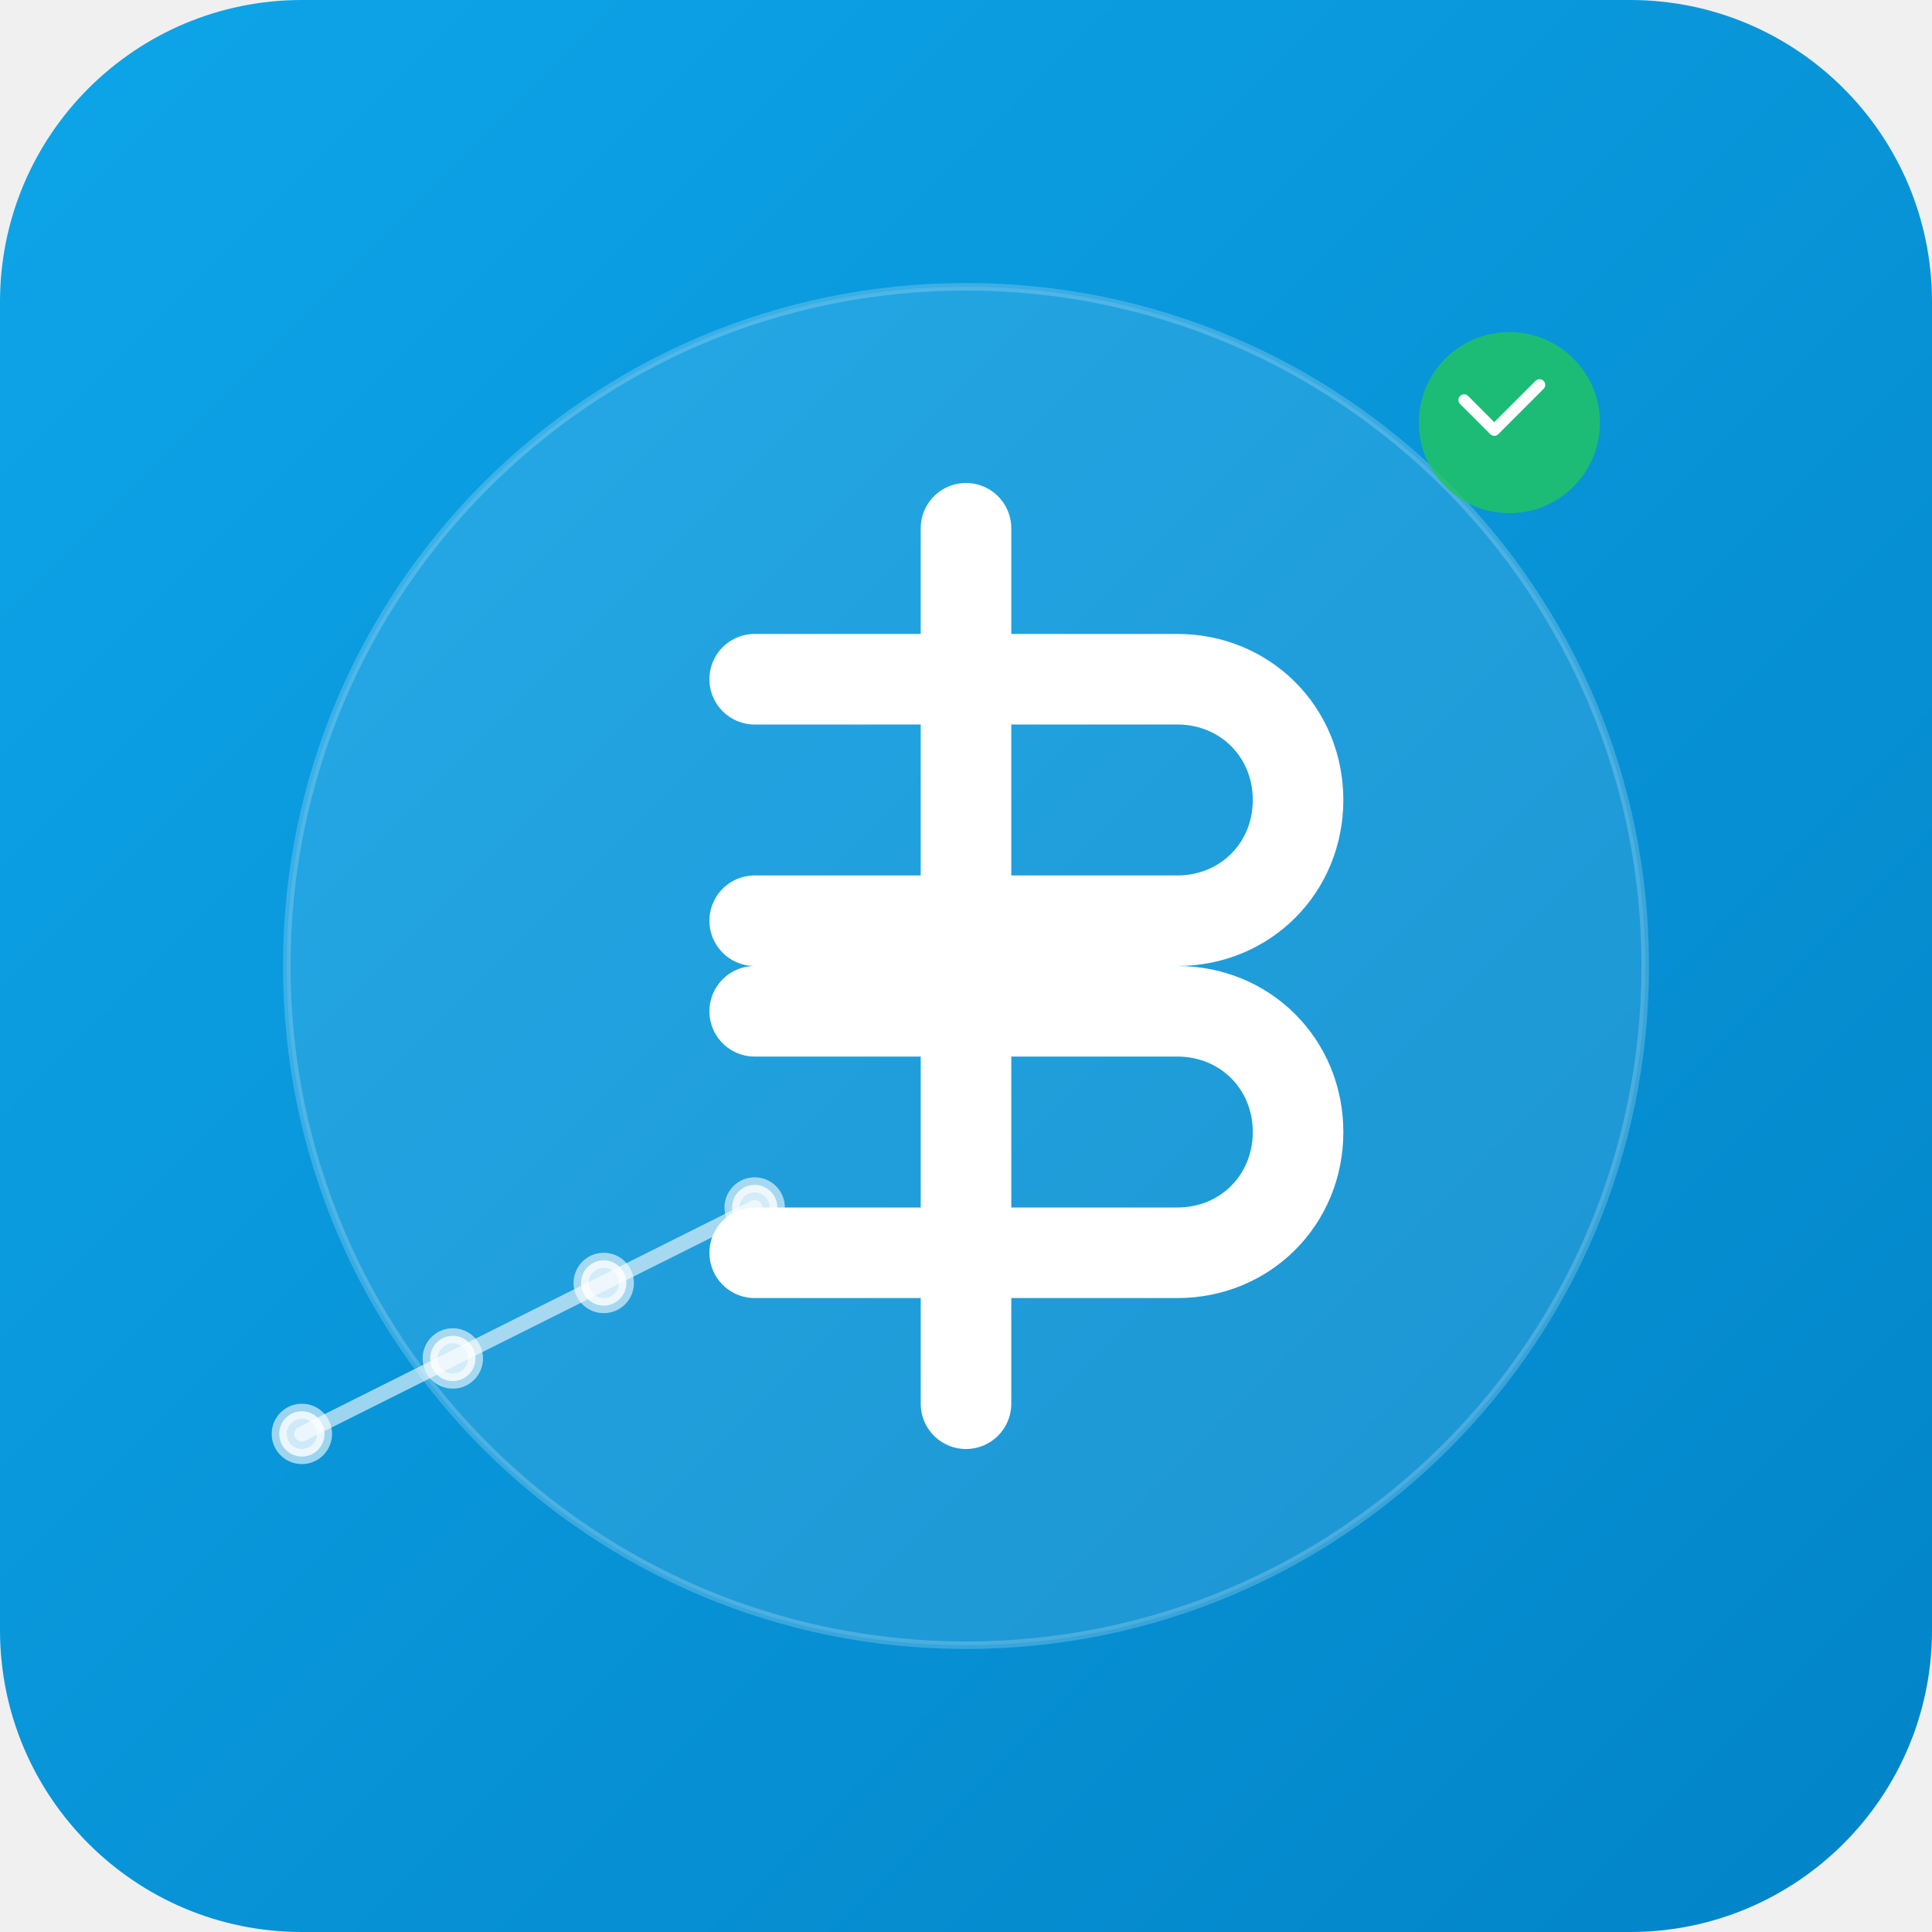
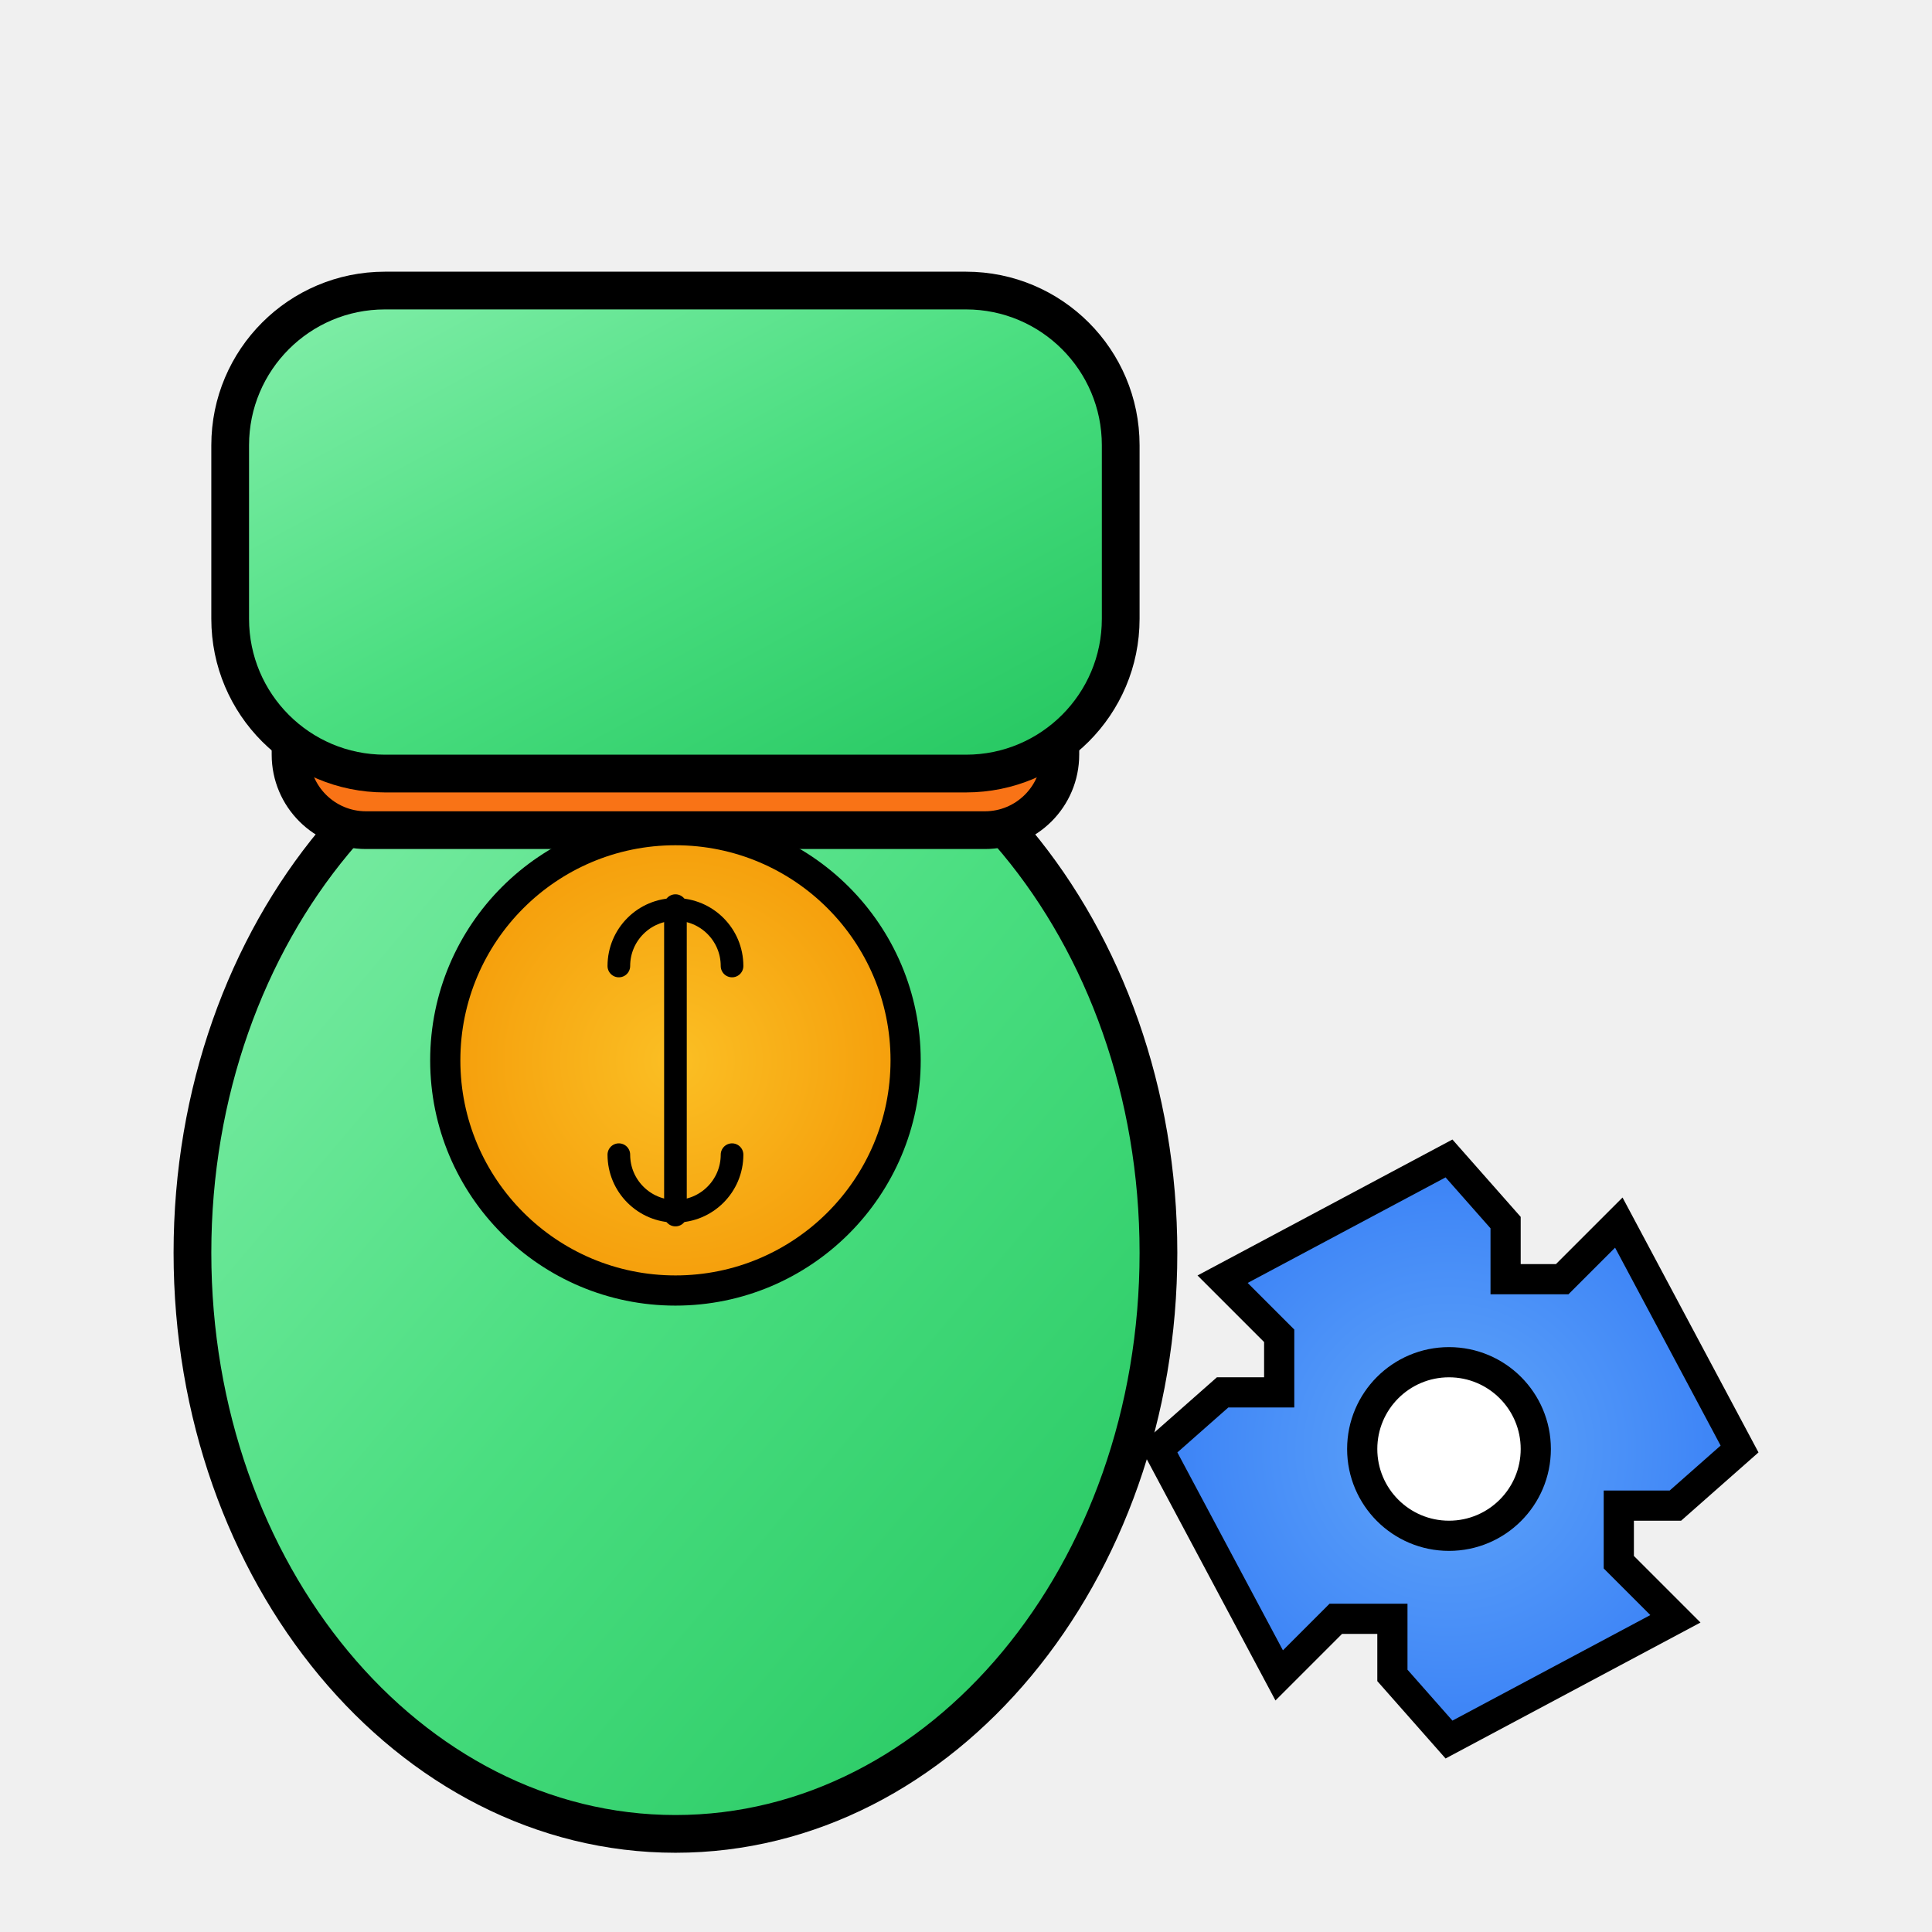
<svg xmlns="http://www.w3.org/2000/svg" width="512" height="512" viewBox="0 0 512 512" fill="none">
  <defs>
-     <linearGradient id="bgGradient" x1="0%" y1="0%" x2="100%" y2="100%">
-       <stop offset="0%" style="stop-color:#0ea5e9;stop-opacity:1" />
-       <stop offset="100%" style="stop-color:#0284c7;stop-opacity:1" />
+     <linearGradient id="bagGradient" x1="0%" y1="0%" x2="100%" y2="100%">
+       <stop offset="0%" style="stop-color:#86efac" />
+       <stop offset="50%" style="stop-color:#4ade80" />
+       <stop offset="100%" style="stop-color:#22c55e" />
    </linearGradient>
+     <radialGradient id="coinGradient" cx="50%" cy="50%" r="50%">
+       <stop offset="0%" style="stop-color:#fbbf24" />
+       <stop offset="100%" style="stop-color:#f59e0b" />
+     </radialGradient>
+     <radialGradient id="gearGradient" cx="50%" cy="50%" r="50%">
+       <stop offset="0%" style="stop-color:#60a5fa" />
+       <stop offset="100%" style="stop-color:#3b82f6" />
+     </radialGradient>
  </defs>
-   <rect width="512" height="512" rx="80" fill="url(#bgGradient)" />
-   <circle cx="256" cy="256" r="180" fill="rgba(255,255,255,0.1)" stroke="rgba(255,255,255,0.2)" stroke-width="2" />
-   <g stroke="white" stroke-width="24" stroke-linecap="round" stroke-linejoin="round" fill="none">
-     <line x1="256" y1="140" x2="256" y2="372" />
-     <path d="M200 180 L312 180 C330 180 344 194 344 212 C344 230 330 244 312 244 L200 244" />
-     <path d="M200 268 L312 268 C330 268 344 282 344 300 C344 318 330 332 312 332 L200 332" />
-   </g>
-   <circle cx="400" cy="112" r="24" fill="rgba(34,197,94,0.8)" />
-   <path d="M388 106 L396 114 L408 102" stroke="white" stroke-width="3" stroke-linecap="round" stroke-linejoin="round" fill="none" />
-   <g stroke="rgba(255,255,255,0.6)" stroke-width="4" stroke-linecap="round" fill="none">
-     <path d="M80 380 L120 360 L160 340 L200 320" />
-     <circle cx="80" cy="380" r="6" fill="rgba(255,255,255,0.8)" />
-     <circle cx="120" cy="360" r="6" fill="rgba(255,255,255,0.8)" />
-     <circle cx="160" cy="340" r="6" fill="rgba(255,255,255,0.8)" />
-     <circle cx="200" cy="320" r="6" fill="rgba(255,255,255,0.8)" />
+   <ellipse cx="179" cy="332" rx="128" ry="154" fill="url(#bagGradient)" stroke="#000" stroke-width="10" />
+   <rect x="77" y="179" width="204" height="41" rx="20" fill="#f97316" stroke="#000" stroke-width="10" />
+   <line x1="113" y1="179" x2="113" y2="128" stroke="#000" stroke-width="8" stroke-linecap="round" />
+   <line x1="179" y1="179" x2="179" y2="102" stroke="#000" stroke-width="8" stroke-linecap="round" />
+   <line x1="246" y1="179" x2="246" y2="128" stroke="#000" stroke-width="8" stroke-linecap="round" />
+   <rect x="61" y="77" width="236" height="128" rx="41" fill="url(#bagGradient)" stroke="#000" stroke-width="10" />
+   <circle cx="179" cy="281" r="61" fill="url(#coinGradient)" stroke="#000" stroke-width="8" />
+   <line x1="179" y1="240" x2="179" y2="322" stroke="#000" stroke-width="6" stroke-linecap="round" />
+   <path d="M164 256 A15 15 0 0 1 179 241 A15 15 0 0 1 194 256" stroke="#000" stroke-width="6" stroke-linecap="round" fill="none" />
+   <path d="M164 306 A15 15 0 0 0 179 321 A15 15 0 0 0 194 306" stroke="#000" stroke-width="6" stroke-linecap="round" fill="none" />
+   <g transform="translate(384, 384)">
+     <path d="M0,-77 L15,-60 L15,-45 L30,-45 L45,-60 L77,0 L60,15 L45,15 L45,30 L60,45 L0,77 L-15,60 L-15,45 L-30,45 L-45,60 L-77,0 L-60,-15 L-45,-15 L-45,-30 L-60,-45 Z" fill="url(#gearGradient)" stroke="#000" stroke-width="8" />
+     <circle cx="0" cy="0" r="23" fill="#ffffff" stroke="#000" stroke-width="8" />
  </g>
</svg>
